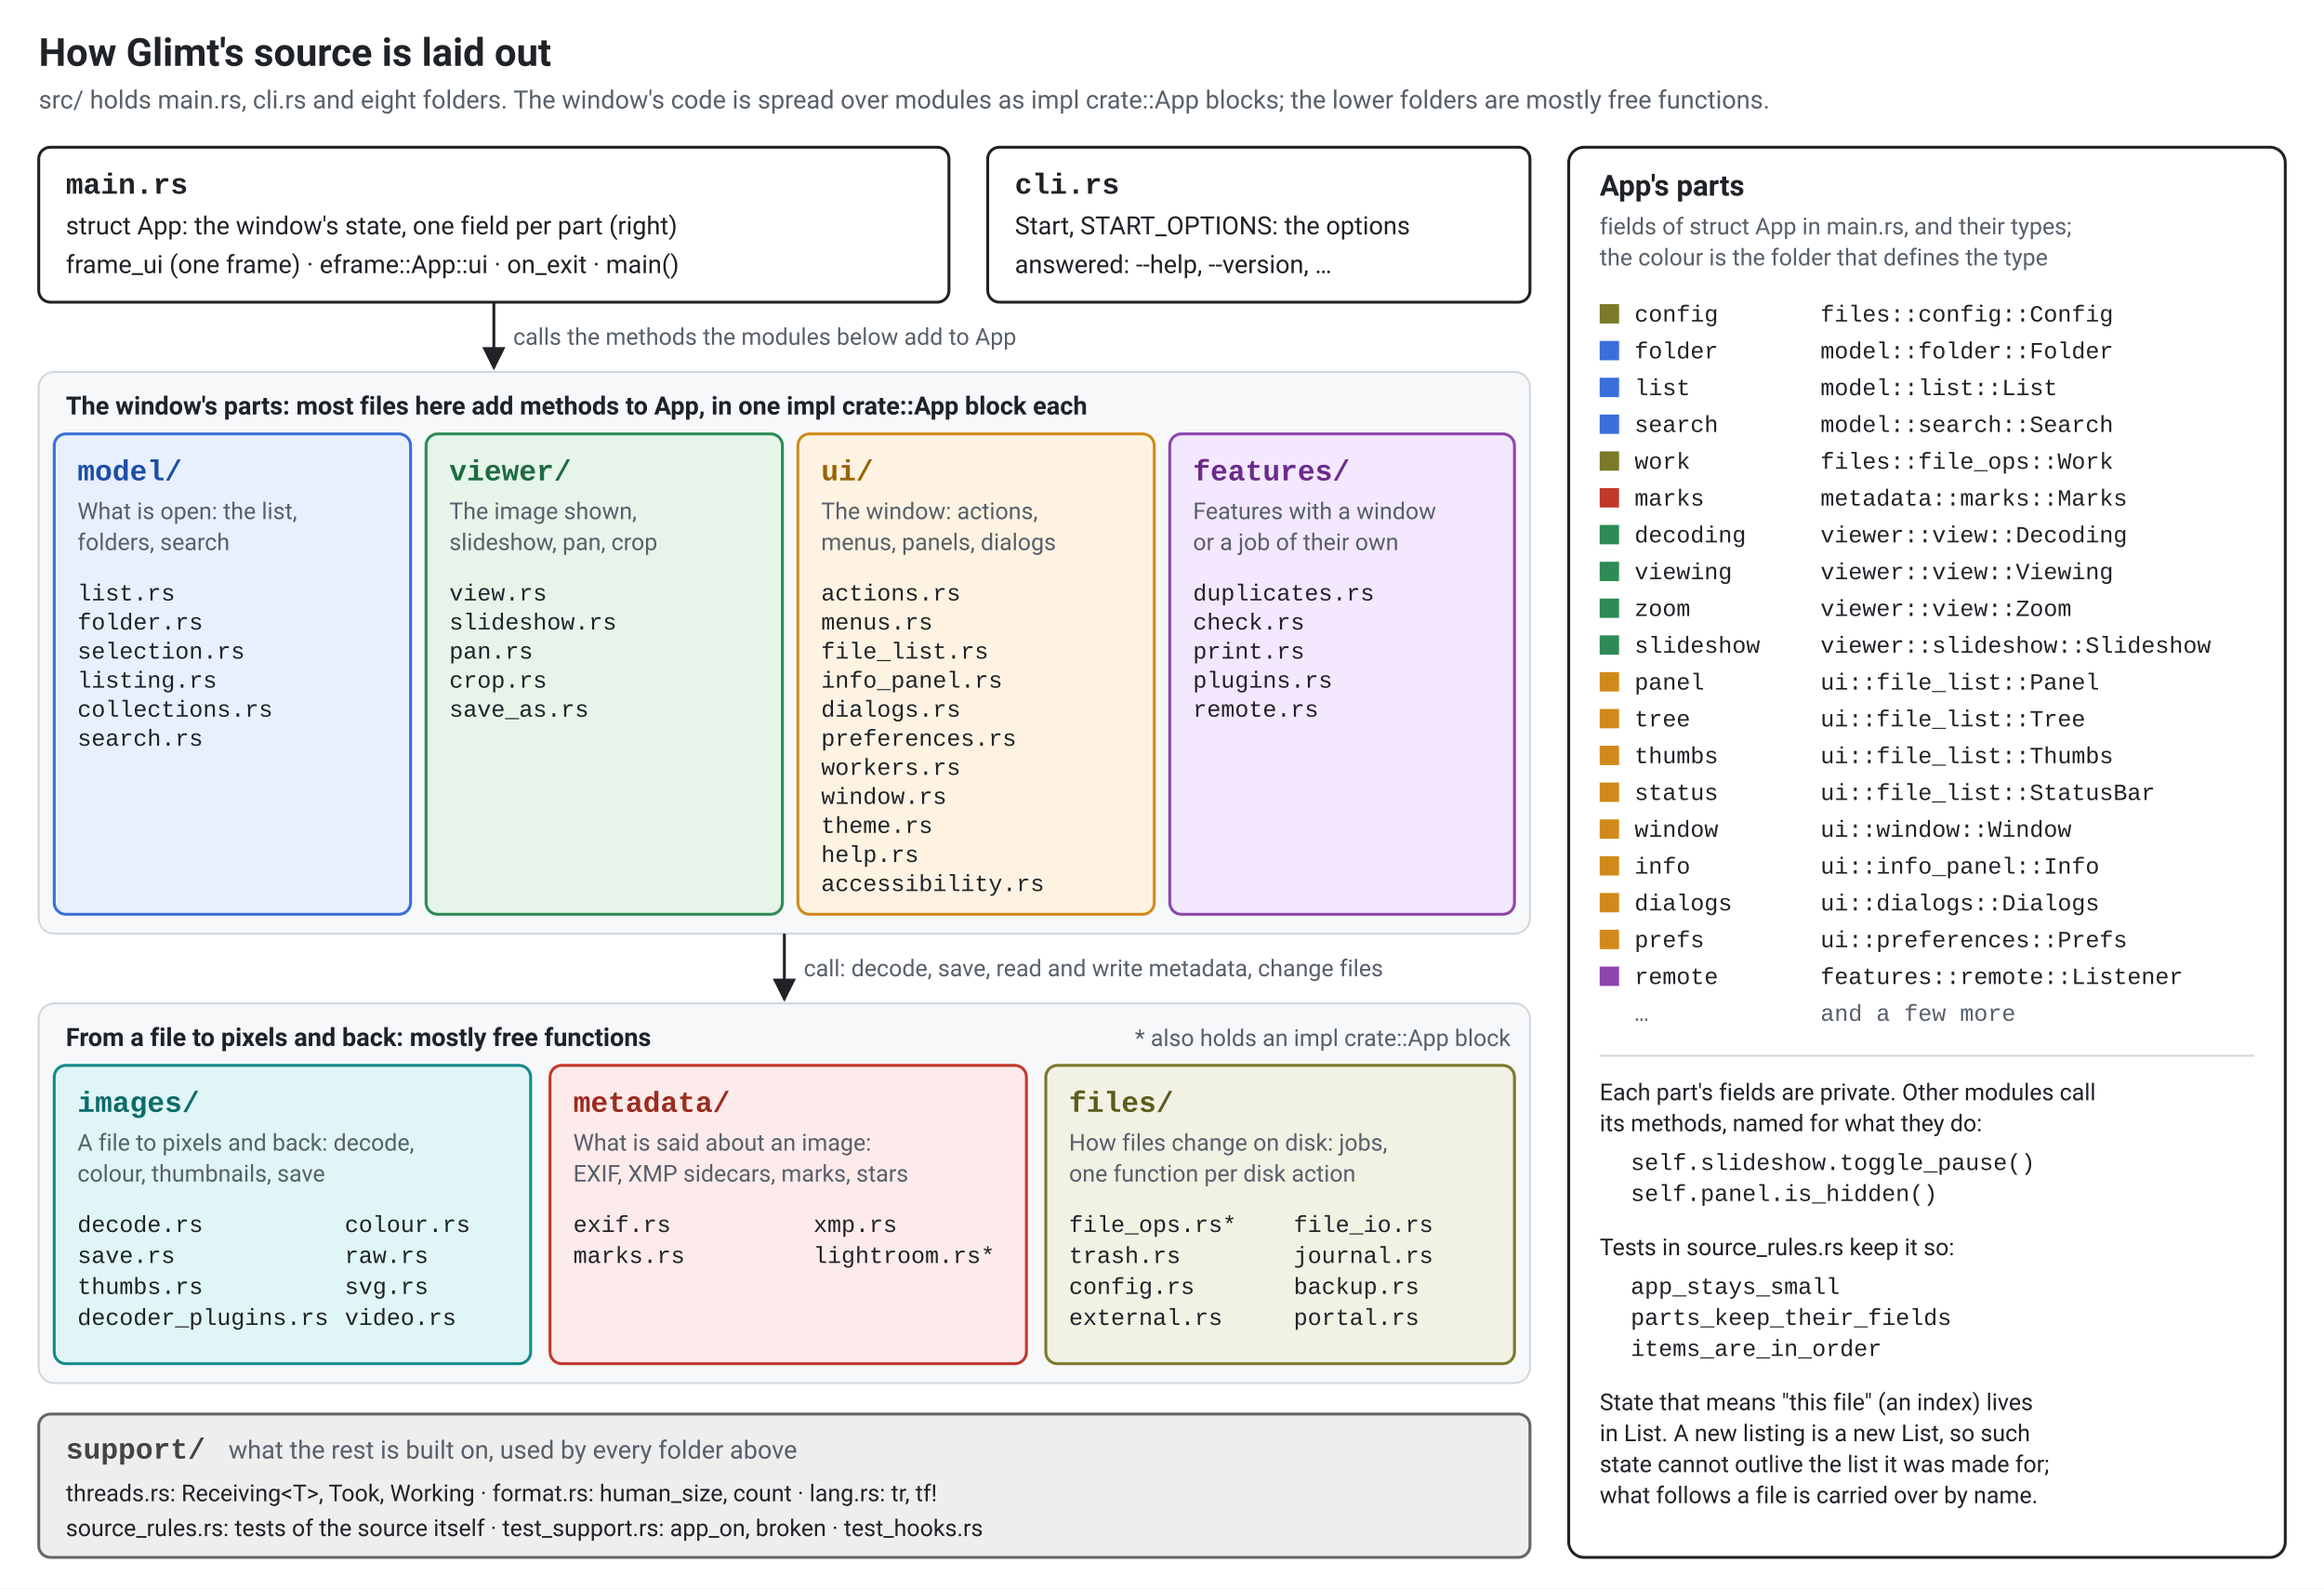
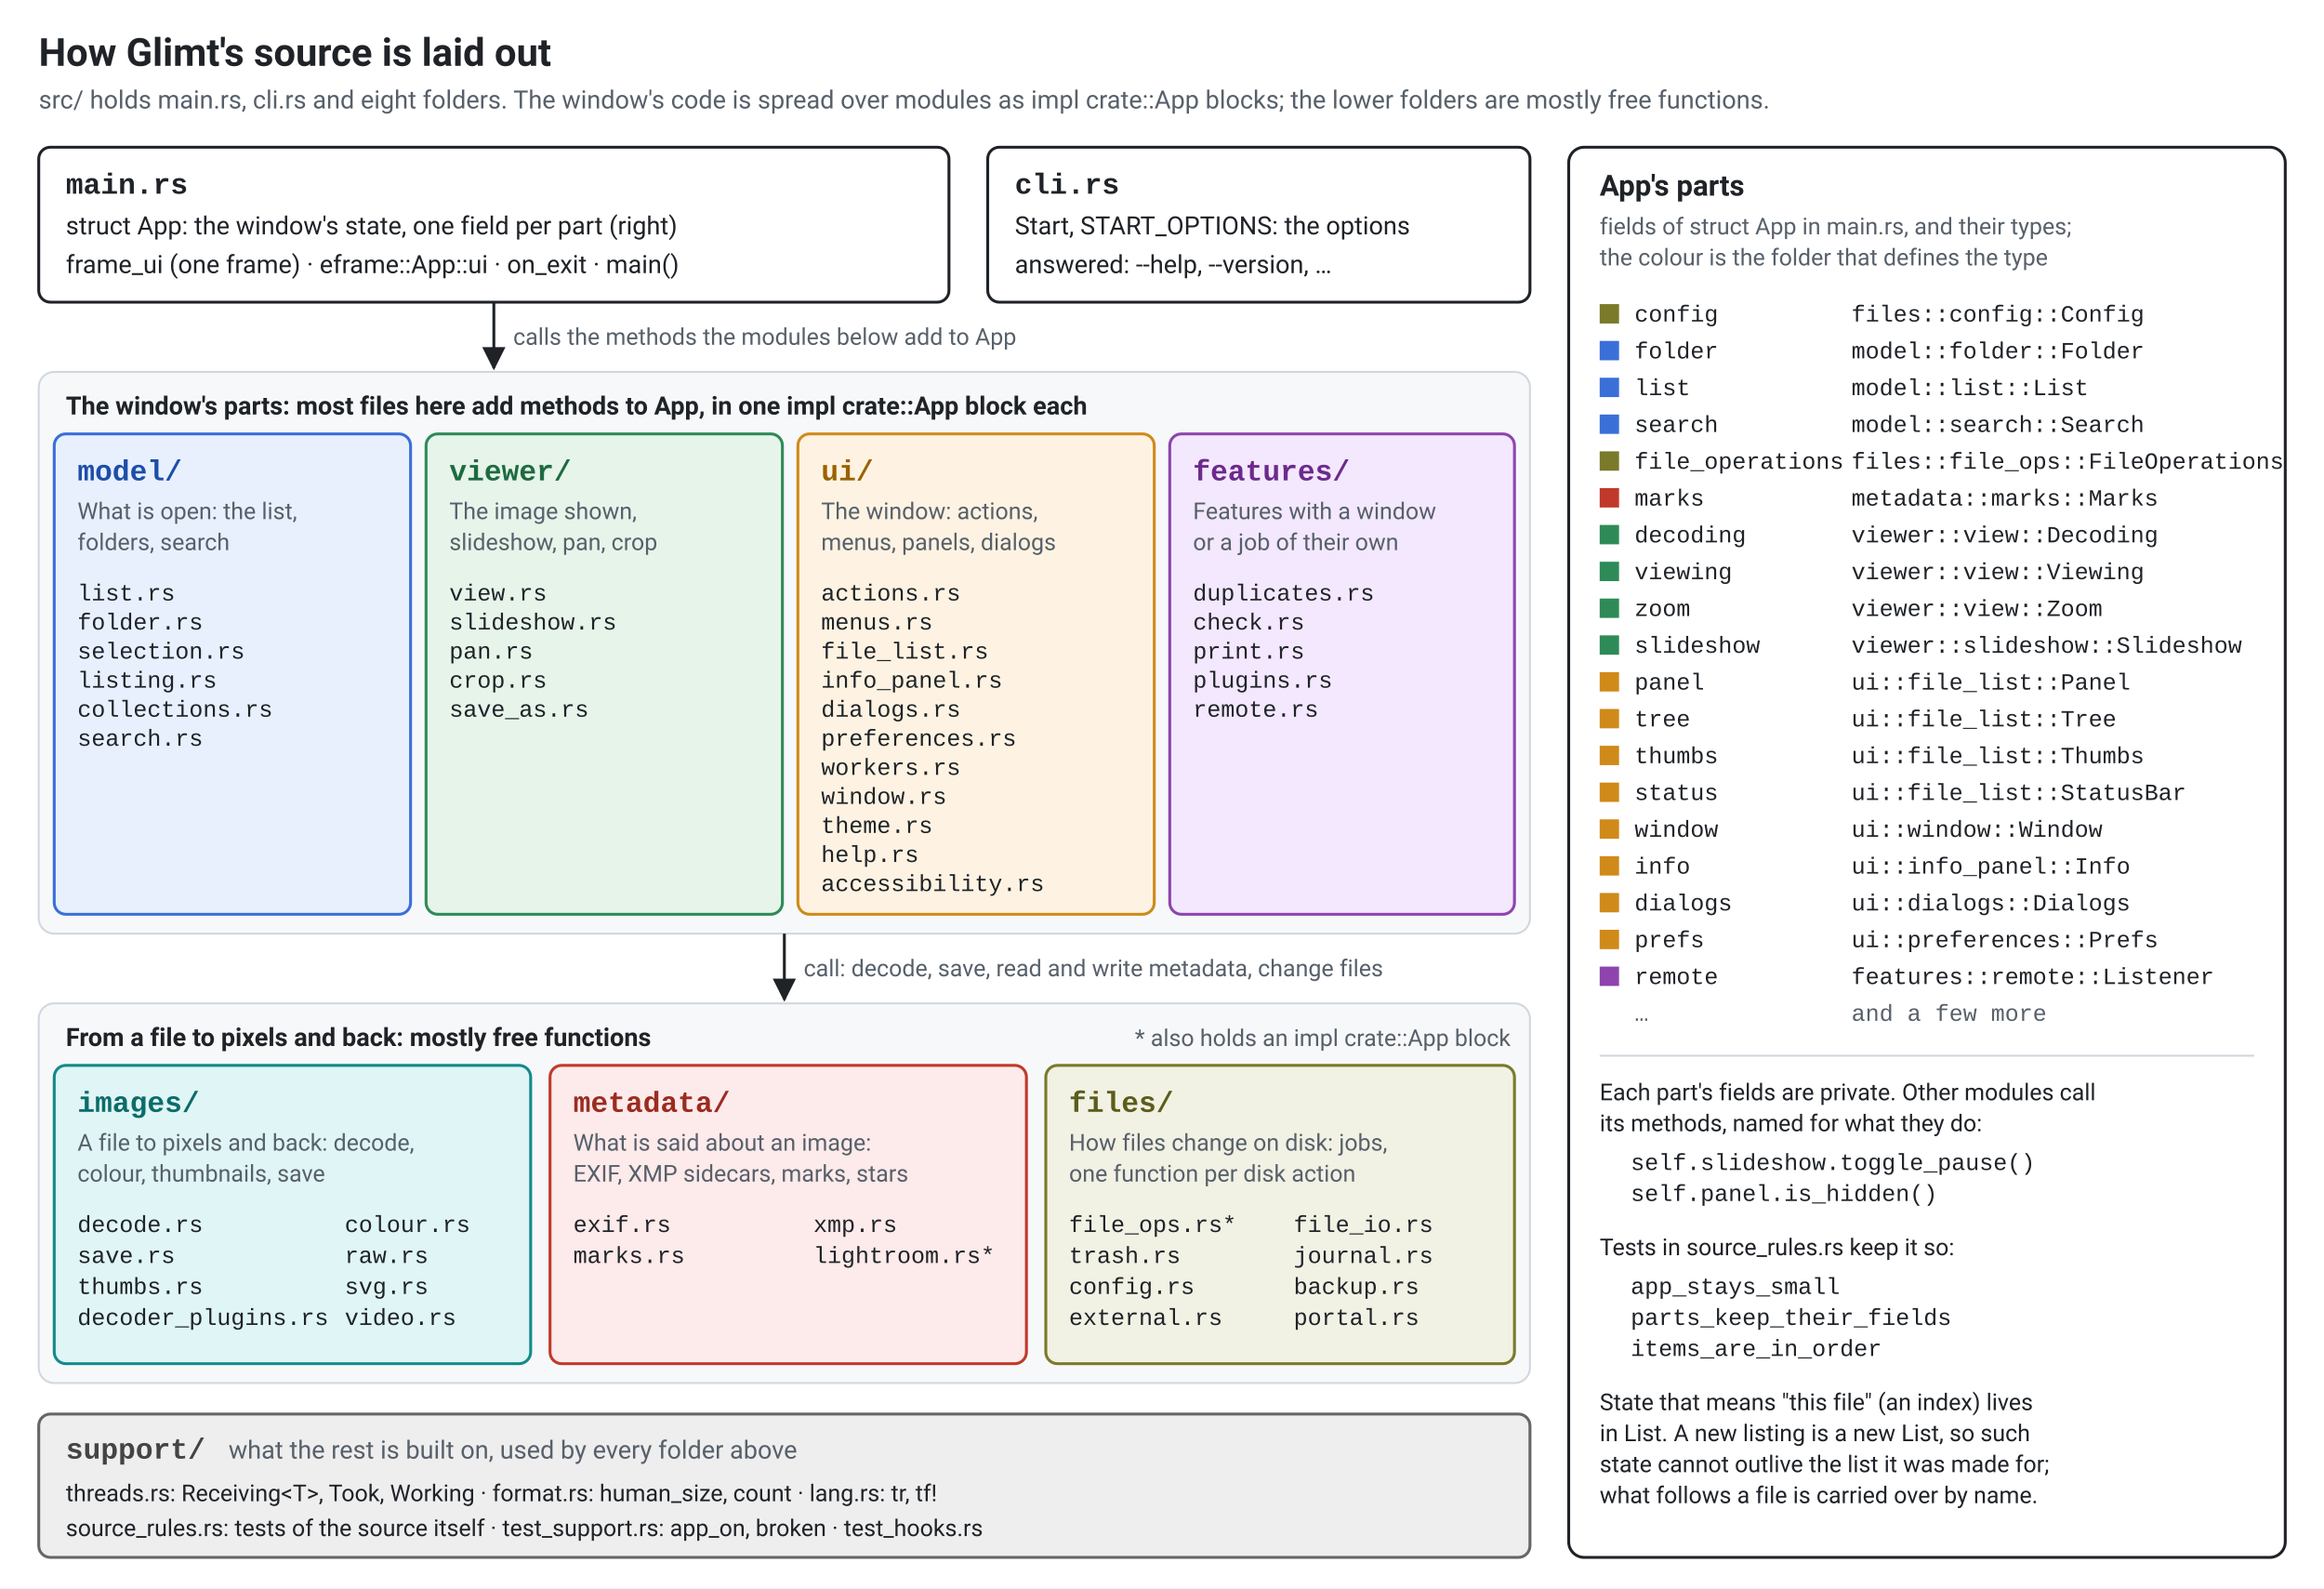
<svg xmlns="http://www.w3.org/2000/svg" viewBox="0 0 1200 820" width="1200" height="820" role="img" aria-label="Glimt's source layout: main.rs holds struct App and the frame; the modules of model, viewer, ui and features add methods to App; images, metadata and files are mostly free functions they call; support is used by all. App's fields are private-field structs, one per part, each from the module whose code uses it.">
  <defs>
    <marker id="arrow" viewBox="0 0 10 10" refX="9" refY="5" markerWidth="8" markerHeight="8" orient="auto-start-reverse">
      <path d="M0,0 L10,5 L0,10 z" fill="#1f2328" />
    </marker>
  </defs>
  <rect x="0" y="0" width="1200" height="820" fill="#ffffff" />
  <g font-family="system-ui, -apple-system, 'Segoe UI', Roboto, 'Helvetica Neue', Arial, sans-serif" fill="#1f2328">
    <text x="20" y="34" font-size="20" font-weight="700">How Glimt's source is laid out</text>
    <text x="20" y="56" font-size="13" fill="#57606a">src/ holds main.rs, cli.rs and eight folders. The window's code is spread over modules as impl crate::App blocks; the lower folders are mostly free functions.</text>
    <rect x="20" y="76" width="470" height="80" rx="6" fill="#ffffff" stroke="#1f2328" stroke-width="1.5" />
    <text x="34" y="100" font-size="15" font-weight="700" font-family="ui-monospace, SFMono-Regular, Menlo, Consolas, 'Liberation Mono', monospace">main.rs</text>
    <text x="34" y="121" font-size="13">struct App: the window's state, one field per part (right)</text>
    <text x="34" y="141" font-size="13">frame_ui (one frame) · eframe::App::ui · on_exit · main()</text>
    <rect x="510" y="76" width="280" height="80" rx="6" fill="#ffffff" stroke="#1f2328" stroke-width="1.5" />
    <text x="524" y="100" font-size="15" font-weight="700" font-family="ui-monospace, SFMono-Regular, Menlo, Consolas, 'Liberation Mono', monospace">cli.rs</text>
    <text x="524" y="121" font-size="13">Start, START_OPTIONS: the options</text>
    <text x="524" y="141" font-size="13">answered: --help, --version, …</text>
    <line x1="255" y1="156" x2="255" y2="190" stroke="#1f2328" stroke-width="1.5" marker-end="url(#arrow)" />
    <text x="265" y="178" font-size="12" fill="#57606a">calls the methods the modules below add to App</text>
    <rect x="20" y="192" width="770" height="290" rx="8" fill="#f6f8fa" stroke="#d0d7de" />
    <text x="34" y="214" font-size="13" font-weight="700">The window's parts: most files here add methods to App, in one impl crate::App block each</text>
    <rect x="28" y="224" width="184" height="248" rx="6" fill="#e8f0fe" stroke="#3b6fd8" stroke-width="1.5" />
    <text x="40" y="248" font-size="15" font-weight="700" font-family="ui-monospace, SFMono-Regular, Menlo, Consolas, 'Liberation Mono', monospace" fill="#1d4ea8">model/</text>
    <text x="40" y="268" font-size="12" fill="#57606a">What is open: the list,</text>
    <text x="40" y="284" font-size="12" fill="#57606a">folders, search</text>
    <g font-size="12" font-family="ui-monospace, SFMono-Regular, Menlo, Consolas, 'Liberation Mono', monospace">
      <text x="40" y="310">list.rs</text>
      <text x="40" y="325">folder.rs</text>
      <text x="40" y="340">selection.rs</text>
      <text x="40" y="355">listing.rs</text>
      <text x="40" y="370">collections.rs</text>
      <text x="40" y="385">search.rs</text>
    </g>
    <rect x="220" y="224" width="184" height="248" rx="6" fill="#e6f4ea" stroke="#2e8b57" stroke-width="1.5" />
    <text x="232" y="248" font-size="15" font-weight="700" font-family="ui-monospace, SFMono-Regular, Menlo, Consolas, 'Liberation Mono', monospace" fill="#1e6b40">viewer/</text>
    <text x="232" y="268" font-size="12" fill="#57606a">The image shown,</text>
    <text x="232" y="284" font-size="12" fill="#57606a">slideshow, pan, crop</text>
    <g font-size="12" font-family="ui-monospace, SFMono-Regular, Menlo, Consolas, 'Liberation Mono', monospace">
      <text x="232" y="310">view.rs</text>
      <text x="232" y="325">slideshow.rs</text>
      <text x="232" y="340">pan.rs</text>
      <text x="232" y="355">crop.rs</text>
      <text x="232" y="370">save_as.rs</text>
    </g>
    <rect x="412" y="224" width="184" height="248" rx="6" fill="#fef3e2" stroke="#d08a1a" stroke-width="1.5" />
    <text x="424" y="248" font-size="15" font-weight="700" font-family="ui-monospace, SFMono-Regular, Menlo, Consolas, 'Liberation Mono', monospace" fill="#9a6200">ui/</text>
    <text x="424" y="268" font-size="12" fill="#57606a">The window: actions,</text>
    <text x="424" y="284" font-size="12" fill="#57606a">menus, panels, dialogs</text>
    <g font-size="12" font-family="ui-monospace, SFMono-Regular, Menlo, Consolas, 'Liberation Mono', monospace">
      <text x="424" y="310">actions.rs</text>
      <text x="424" y="325">menus.rs</text>
      <text x="424" y="340">file_list.rs</text>
      <text x="424" y="355">info_panel.rs</text>
      <text x="424" y="370">dialogs.rs</text>
      <text x="424" y="385">preferences.rs</text>
      <text x="424" y="400">workers.rs</text>
      <text x="424" y="415">window.rs</text>
      <text x="424" y="430">theme.rs</text>
      <text x="424" y="445">help.rs</text>
      <text x="424" y="460">accessibility.rs</text>
    </g>
    <rect x="604" y="224" width="178" height="248" rx="6" fill="#f3e8fd" stroke="#8e44ad" stroke-width="1.5" />
    <text x="616" y="248" font-size="15" font-weight="700" font-family="ui-monospace, SFMono-Regular, Menlo, Consolas, 'Liberation Mono', monospace" fill="#6c2a8c">features/</text>
    <text x="616" y="268" font-size="12" fill="#57606a">Features with a window</text>
    <text x="616" y="284" font-size="12" fill="#57606a">or a job of their own</text>
    <g font-size="12" font-family="ui-monospace, SFMono-Regular, Menlo, Consolas, 'Liberation Mono', monospace">
      <text x="616" y="310">duplicates.rs</text>
      <text x="616" y="325">check.rs</text>
      <text x="616" y="340">print.rs</text>
      <text x="616" y="355">plugins.rs</text>
      <text x="616" y="370">remote.rs</text>
    </g>
    <line x1="405" y1="482" x2="405" y2="516" stroke="#1f2328" stroke-width="1.5" marker-end="url(#arrow)" />
    <text x="415" y="504" font-size="12" fill="#57606a">call: decode, save, read and write metadata, change files</text>
    <rect x="20" y="518" width="770" height="196" rx="8" fill="#f6f8fa" stroke="#d0d7de" />
    <text x="34" y="540" font-size="13" font-weight="700">From a file to pixels and back: mostly free functions</text>
    <text x="780" y="540" font-size="12" fill="#57606a" text-anchor="end">* also holds an impl crate::App block</text>
    <rect x="28" y="550" width="246" height="154" rx="6" fill="#e0f5f5" stroke="#138a8a" stroke-width="1.5" />
    <text x="40" y="574" font-size="15" font-weight="700" font-family="ui-monospace, SFMono-Regular, Menlo, Consolas, 'Liberation Mono', monospace" fill="#0d6b6b">images/</text>
    <text x="40" y="594" font-size="12" fill="#57606a">A file to pixels and back: decode,</text>
    <text x="40" y="610" font-size="12" fill="#57606a">colour, thumbnails, save</text>
    <g font-size="12" font-family="ui-monospace, SFMono-Regular, Menlo, Consolas, 'Liberation Mono', monospace">
      <text x="40" y="636">decode.rs</text>
      <text x="178" y="636">colour.rs</text>
      <text x="40" y="652">save.rs</text>
      <text x="178" y="652">raw.rs</text>
      <text x="40" y="668">thumbs.rs</text>
      <text x="178" y="668">svg.rs</text>
      <text x="40" y="684">decoder_plugins.rs</text>
      <text x="178" y="684">video.rs</text>
    </g>
    <rect x="284" y="550" width="246" height="154" rx="6" fill="#fdeaea" stroke="#c0392b" stroke-width="1.5" />
    <text x="296" y="574" font-size="15" font-weight="700" font-family="ui-monospace, SFMono-Regular, Menlo, Consolas, 'Liberation Mono', monospace" fill="#9b2c20">metadata/</text>
    <text x="296" y="594" font-size="12" fill="#57606a">What is said about an image:</text>
    <text x="296" y="610" font-size="12" fill="#57606a">EXIF, XMP sidecars, marks, stars</text>
    <g font-size="12" font-family="ui-monospace, SFMono-Regular, Menlo, Consolas, 'Liberation Mono', monospace">
      <text x="296" y="636">exif.rs</text>
      <text x="420" y="636">xmp.rs</text>
      <text x="296" y="652">marks.rs</text>
      <text x="420" y="652">lightroom.rs*</text>
    </g>
    <rect x="540" y="550" width="242" height="154" rx="6" fill="#f1f1e4" stroke="#7a7a2a" stroke-width="1.5" />
    <text x="552" y="574" font-size="15" font-weight="700" font-family="ui-monospace, SFMono-Regular, Menlo, Consolas, 'Liberation Mono', monospace" fill="#5c5c1c">files/</text>
    <text x="552" y="594" font-size="12" fill="#57606a">How files change on disk: jobs,</text>
    <text x="552" y="610" font-size="12" fill="#57606a">one function per disk action</text>
    <g font-size="12" font-family="ui-monospace, SFMono-Regular, Menlo, Consolas, 'Liberation Mono', monospace">
      <text x="552" y="636">file_ops.rs*</text>
      <text x="668" y="636">file_io.rs</text>
      <text x="552" y="652">trash.rs</text>
      <text x="668" y="652">journal.rs</text>
      <text x="552" y="668">config.rs</text>
      <text x="668" y="668">backup.rs</text>
      <text x="552" y="684">external.rs</text>
      <text x="668" y="684">portal.rs</text>
    </g>
    <rect x="20" y="730" width="770" height="74" rx="6" fill="#eeeeee" stroke="#666666" stroke-width="1.5" />
    <text x="34" y="753" font-size="15" font-weight="700" font-family="ui-monospace, SFMono-Regular, Menlo, Consolas, 'Liberation Mono', monospace" fill="#444444">support/</text>
    <text x="118" y="753" font-size="13" fill="#57606a">what the rest is built on, used by every folder above</text>
    <text x="34" y="775" font-size="12">threads.rs: Receiving&lt;T&gt;, Took, Working · format.rs: human_size, count · lang.rs: tr, tf!</text>
    <text x="34" y="793" font-size="12">source_rules.rs: tests of the source itself · test_support.rs: app_on, broken · test_hooks.rs</text>
    <rect x="810" y="76" width="370" height="728" rx="8" fill="#ffffff" stroke="#1f2328" stroke-width="1.5" />
    <text x="826" y="101" font-size="15" font-weight="700">App's parts</text>
    <text x="826" y="121" font-size="12" fill="#57606a">fields of struct App in main.rs, and their types;</text>
    <text x="826" y="137" font-size="12" fill="#57606a">the colour is the folder that defines the type</text>
    <g font-size="12" font-family="ui-monospace, SFMono-Regular, Menlo, Consolas, 'Liberation Mono', monospace">
      <rect x="826" y="157" width="10" height="10" fill="#7a7a2a" />
      <text x="844" y="166">config</text>
-       <text x="940" y="166">files::config::Config</text>
+       <text x="956" y="166">files::config::Config</text>
      <rect x="826" y="176" width="10" height="10" fill="#3b6fd8" />
      <text x="844" y="185">folder</text>
-       <text x="940" y="185">model::folder::Folder</text>
+       <text x="956" y="185">model::folder::Folder</text>
      <rect x="826" y="195" width="10" height="10" fill="#3b6fd8" />
      <text x="844" y="204">list</text>
-       <text x="940" y="204">model::list::List</text>
+       <text x="956" y="204">model::list::List</text>
      <rect x="826" y="214" width="10" height="10" fill="#3b6fd8" />
      <text x="844" y="223">search</text>
-       <text x="940" y="223">model::search::Search</text>
+       <text x="956" y="223">model::search::Search</text>
      <rect x="826" y="233" width="10" height="10" fill="#7a7a2a" />
-       <text x="844" y="242">work</text>
-       <text x="940" y="242">files::file_ops::Work</text>
+       <text x="844" y="242">file_operations</text>
+       <text x="956" y="242">files::file_ops::FileOperations</text>
      <rect x="826" y="252" width="10" height="10" fill="#c0392b" />
      <text x="844" y="261">marks</text>
-       <text x="940" y="261">metadata::marks::Marks</text>
+       <text x="956" y="261">metadata::marks::Marks</text>
      <rect x="826" y="271" width="10" height="10" fill="#2e8b57" />
      <text x="844" y="280">decoding</text>
-       <text x="940" y="280">viewer::view::Decoding</text>
+       <text x="956" y="280">viewer::view::Decoding</text>
      <rect x="826" y="290" width="10" height="10" fill="#2e8b57" />
      <text x="844" y="299">viewing</text>
-       <text x="940" y="299">viewer::view::Viewing</text>
+       <text x="956" y="299">viewer::view::Viewing</text>
      <rect x="826" y="309" width="10" height="10" fill="#2e8b57" />
      <text x="844" y="318">zoom</text>
-       <text x="940" y="318">viewer::view::Zoom</text>
+       <text x="956" y="318">viewer::view::Zoom</text>
      <rect x="826" y="328" width="10" height="10" fill="#2e8b57" />
      <text x="844" y="337">slideshow</text>
-       <text x="940" y="337">viewer::slideshow::Slideshow</text>
+       <text x="956" y="337">viewer::slideshow::Slideshow</text>
      <rect x="826" y="347" width="10" height="10" fill="#d08a1a" />
      <text x="844" y="356">panel</text>
-       <text x="940" y="356">ui::file_list::Panel</text>
+       <text x="956" y="356">ui::file_list::Panel</text>
      <rect x="826" y="366" width="10" height="10" fill="#d08a1a" />
      <text x="844" y="375">tree</text>
-       <text x="940" y="375">ui::file_list::Tree</text>
+       <text x="956" y="375">ui::file_list::Tree</text>
      <rect x="826" y="385" width="10" height="10" fill="#d08a1a" />
      <text x="844" y="394">thumbs</text>
-       <text x="940" y="394">ui::file_list::Thumbs</text>
+       <text x="956" y="394">ui::file_list::Thumbs</text>
      <rect x="826" y="404" width="10" height="10" fill="#d08a1a" />
      <text x="844" y="413">status</text>
-       <text x="940" y="413">ui::file_list::StatusBar</text>
+       <text x="956" y="413">ui::file_list::StatusBar</text>
      <rect x="826" y="423" width="10" height="10" fill="#d08a1a" />
      <text x="844" y="432">window</text>
-       <text x="940" y="432">ui::window::Window</text>
+       <text x="956" y="432">ui::window::Window</text>
      <rect x="826" y="442" width="10" height="10" fill="#d08a1a" />
      <text x="844" y="451">info</text>
-       <text x="940" y="451">ui::info_panel::Info</text>
+       <text x="956" y="451">ui::info_panel::Info</text>
      <rect x="826" y="461" width="10" height="10" fill="#d08a1a" />
      <text x="844" y="470">dialogs</text>
-       <text x="940" y="470">ui::dialogs::Dialogs</text>
+       <text x="956" y="470">ui::dialogs::Dialogs</text>
      <rect x="826" y="480" width="10" height="10" fill="#d08a1a" />
      <text x="844" y="489">prefs</text>
-       <text x="940" y="489">ui::preferences::Prefs</text>
+       <text x="956" y="489">ui::preferences::Prefs</text>
      <rect x="826" y="499" width="10" height="10" fill="#8e44ad" />
      <text x="844" y="508">remote</text>
-       <text x="940" y="508">features::remote::Listener</text>
+       <text x="956" y="508">features::remote::Listener</text>
      <text x="844" y="527" fill="#57606a">…</text>
-       <text x="940" y="527" fill="#57606a">and a few more</text>
+       <text x="956" y="527" fill="#57606a">and a few more</text>
    </g>
    <line x1="826" y1="545" x2="1164" y2="545" stroke="#d0d7de" />
    <text x="826" y="568" font-size="12">Each part's fields are private. Other modules call</text>
    <text x="826" y="584" font-size="12">its methods, named for what they do:</text>
    <text x="842" y="604" font-size="12" font-family="ui-monospace, SFMono-Regular, Menlo, Consolas, 'Liberation Mono', monospace">self.slideshow.toggle_pause()</text>
    <text x="842" y="620" font-size="12" font-family="ui-monospace, SFMono-Regular, Menlo, Consolas, 'Liberation Mono', monospace">self.panel.is_hidden()</text>
    <text x="826" y="648" font-size="12">Tests in source_rules.rs keep it so:</text>
    <text x="842" y="668" font-size="12" font-family="ui-monospace, SFMono-Regular, Menlo, Consolas, 'Liberation Mono', monospace">app_stays_small</text>
    <text x="842" y="684" font-size="12" font-family="ui-monospace, SFMono-Regular, Menlo, Consolas, 'Liberation Mono', monospace">parts_keep_their_fields</text>
    <text x="842" y="700" font-size="12" font-family="ui-monospace, SFMono-Regular, Menlo, Consolas, 'Liberation Mono', monospace">items_are_in_order</text>
    <text x="826" y="728" font-size="12">State that means "this file" (an index) lives</text>
    <text x="826" y="744" font-size="12">in List. A new listing is a new List, so such</text>
    <text x="826" y="760" font-size="12">state cannot outlive the list it was made for;</text>
    <text x="826" y="776" font-size="12">what follows a file is carried over by name.</text>
  </g>
</svg>
